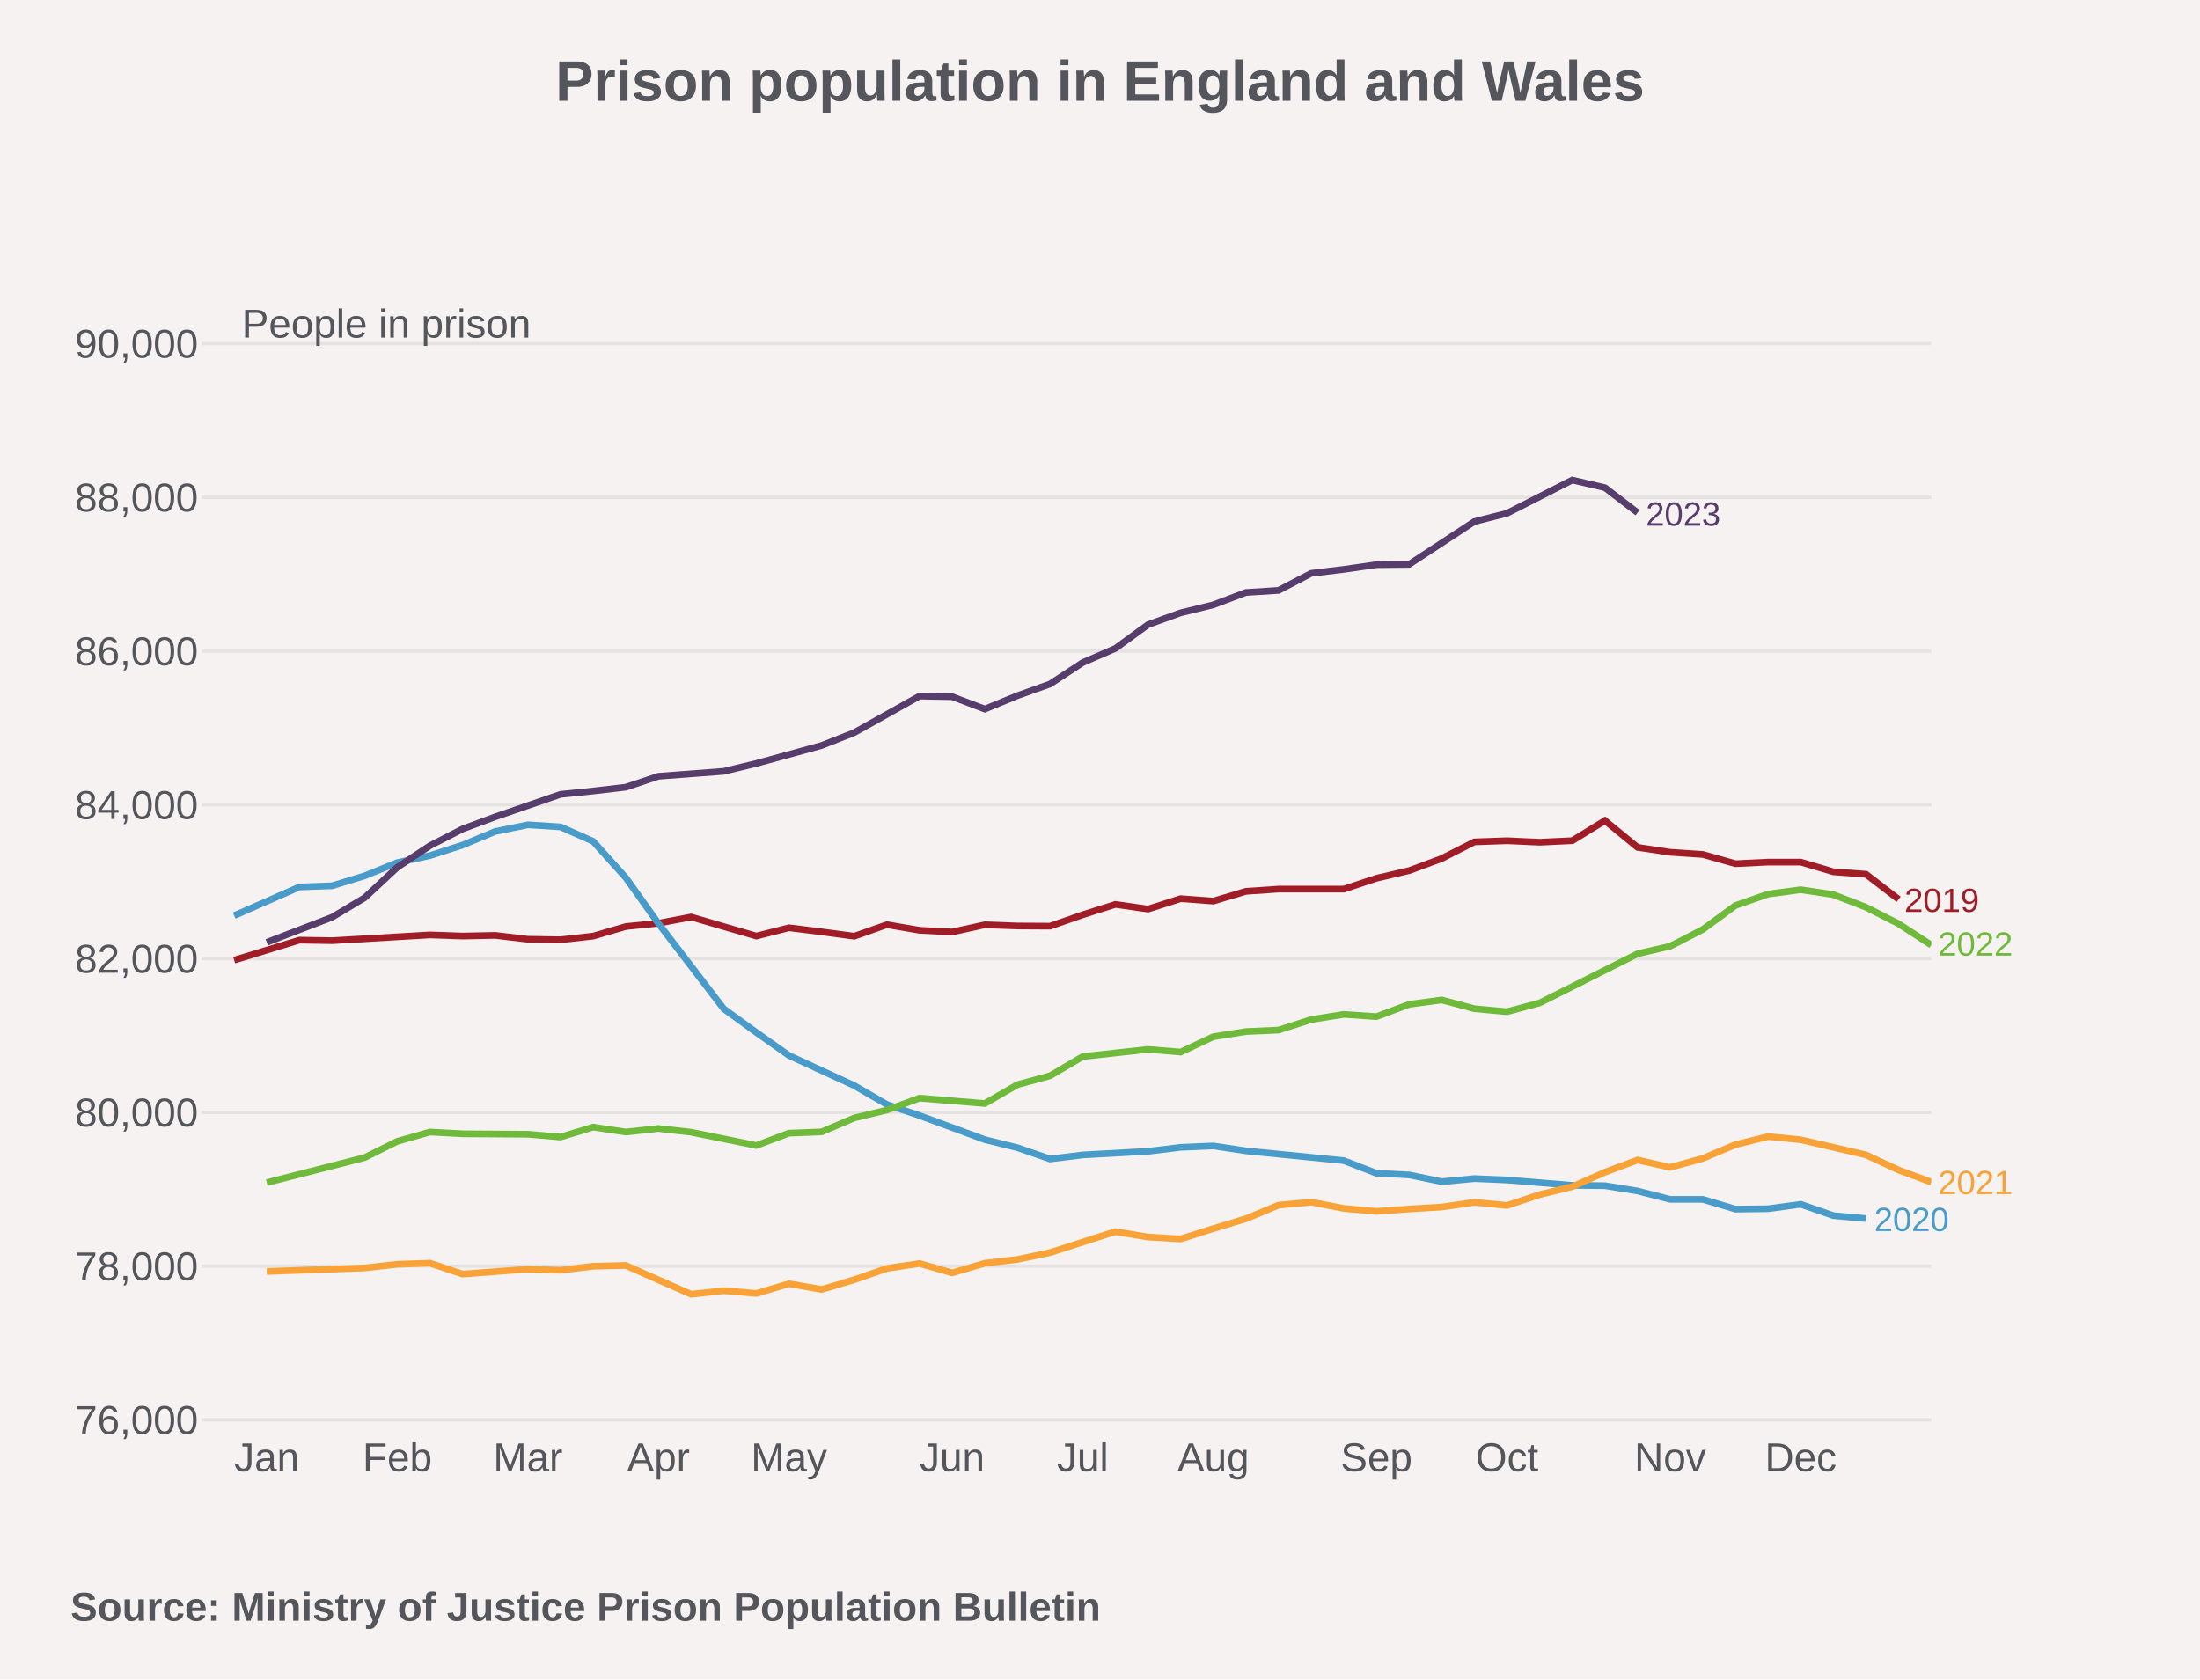
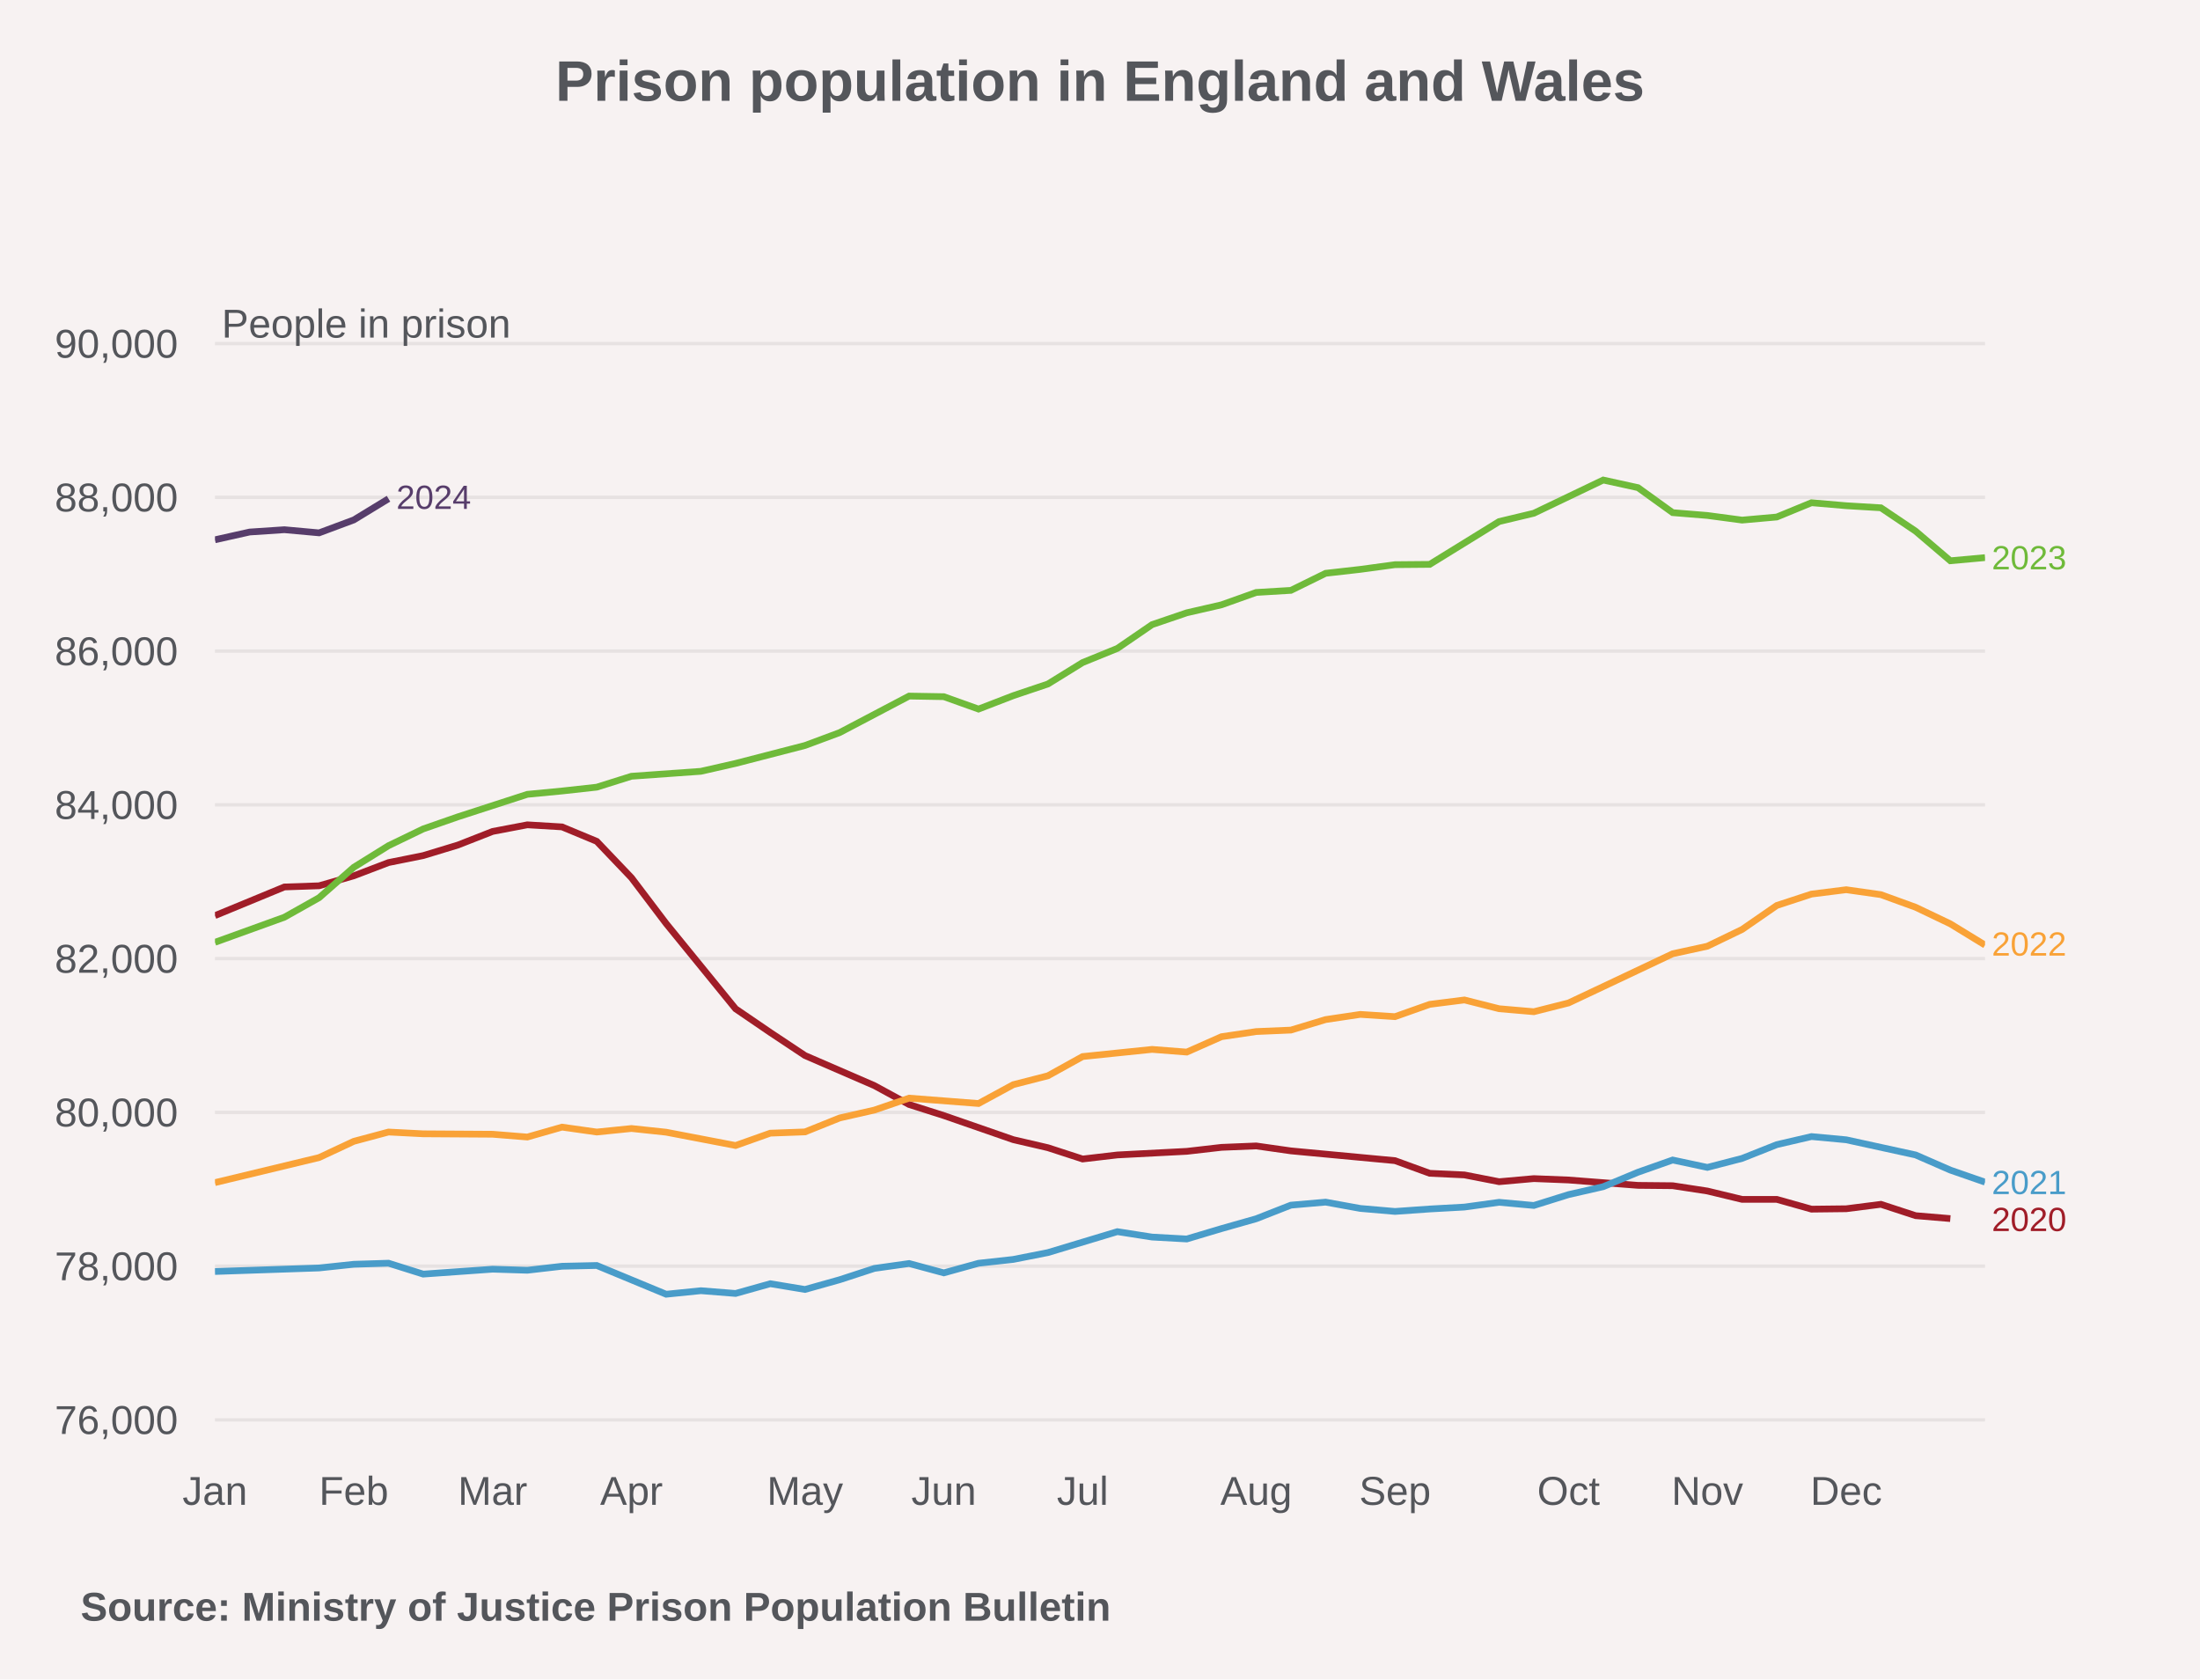
<svg xmlns="http://www.w3.org/2000/svg" class="main-svg" width="655" height="500" style="" viewBox="0 0 655 500">
  <rect x="0" y="0" width="655" height="500" style="fill: rgb(247, 242, 242); fill-opacity: 1;" />
-   <defs id="defs-594f9e">
+   <defs id="defs-e47fb9">
    <g class="clips">
-       <clipPath id="clip594f9exyplot" class="plotclip">
-         <rect width="515" height="325" />
-       </clipPath>
-       <clipPath class="axesclip" id="clip594f9ex">
-         <rect x="60" y="0" width="515" height="500" />
-       </clipPath>
-       <clipPath class="axesclip" id="clip594f9ey">
+       <clipPath id="clipe47fb9xyplot" class="plotclip">
+         <rect width="527" height="325" />
+       </clipPath>
+       <clipPath class="axesclip" id="clipe47fb9x">
+         <rect x="64" y="0" width="527" height="500" />
+       </clipPath>
+       <clipPath class="axesclip" id="clipe47fb9y">
        <rect x="0" y="100" width="655" height="325" />
      </clipPath>
-       <clipPath class="axesclip" id="clip594f9exy">
-         <rect x="60" y="100" width="515" height="325" />
+       <clipPath class="axesclip" id="clipe47fb9xy">
+         <rect x="64" y="100" width="527" height="325" />
      </clipPath>
    </g>
    <g class="gradients" />
    <g class="patterns" />
  </defs>
  <g class="bglayer" />
  <g class="layer-below">
    <g class="imagelayer" />
    <g class="shapelayer" />
  </g>
  <g class="cartesianlayer">
    <g class="subplot xy">
      <g class="layer-subplot">
        <g class="shapelayer" />
        <g class="imagelayer" />
      </g>
      <g class="minor-gridlayer">
        <g class="x" />
        <g class="y" />
      </g>
      <g class="gridlayer">
        <g class="x" />
        <g class="y">
-           <path class="ygrid crisp" transform="translate(0,422.71)" d="M60,0h515" style="stroke: rgb(231, 226, 226); stroke-opacity: 1; stroke-width: 1px;" />
-           <path class="ygrid crisp" transform="translate(0,376.94)" d="M60,0h515" style="stroke: rgb(231, 226, 226); stroke-opacity: 1; stroke-width: 1px;" />
-           <path class="ygrid crisp" transform="translate(0,331.16)" d="M60,0h515" style="stroke: rgb(231, 226, 226); stroke-opacity: 1; stroke-width: 1px;" />
-           <path class="ygrid crisp" transform="translate(0,285.39)" d="M60,0h515" style="stroke: rgb(231, 226, 226); stroke-opacity: 1; stroke-width: 1px;" />
-           <path class="ygrid crisp" transform="translate(0,239.61)" d="M60,0h515" style="stroke: rgb(231, 226, 226); stroke-opacity: 1; stroke-width: 1px;" />
-           <path class="ygrid crisp" transform="translate(0,193.84)" d="M60,0h515" style="stroke: rgb(231, 226, 226); stroke-opacity: 1; stroke-width: 1px;" />
-           <path class="ygrid crisp" transform="translate(0,148.06)" d="M60,0h515" style="stroke: rgb(231, 226, 226); stroke-opacity: 1; stroke-width: 1px;" />
-           <path class="ygrid crisp" transform="translate(0,102.29)" d="M60,0h515" style="stroke: rgb(231, 226, 226); stroke-opacity: 1; stroke-width: 1px;" />
+           <path class="ygrid crisp" transform="translate(0,422.71)" d="M64,0h527" style="stroke: rgb(231, 226, 226); stroke-opacity: 1; stroke-width: 1px;" />
+           <path class="ygrid crisp" transform="translate(0,376.94)" d="M64,0h527" style="stroke: rgb(231, 226, 226); stroke-opacity: 1; stroke-width: 1px;" />
+           <path class="ygrid crisp" transform="translate(0,331.16)" d="M64,0h527" style="stroke: rgb(231, 226, 226); stroke-opacity: 1; stroke-width: 1px;" />
+           <path class="ygrid crisp" transform="translate(0,285.39)" d="M64,0h527" style="stroke: rgb(231, 226, 226); stroke-opacity: 1; stroke-width: 1px;" />
+           <path class="ygrid crisp" transform="translate(0,239.61)" d="M64,0h527" style="stroke: rgb(231, 226, 226); stroke-opacity: 1; stroke-width: 1px;" />
+           <path class="ygrid crisp" transform="translate(0,193.84)" d="M64,0h527" style="stroke: rgb(231, 226, 226); stroke-opacity: 1; stroke-width: 1px;" />
+           <path class="ygrid crisp" transform="translate(0,148.06)" d="M64,0h527" style="stroke: rgb(231, 226, 226); stroke-opacity: 1; stroke-width: 1px;" />
+           <path class="ygrid crisp" transform="translate(0,102.29)" d="M64,0h527" style="stroke: rgb(231, 226, 226); stroke-opacity: 1; stroke-width: 1px;" />
        </g>
      </g>
      <g class="zerolinelayer" />
      <path class="xlines-below" />
      <path class="ylines-below" />
      <g class="overlines-below" />
      <g class="xaxislayer-below" />
      <g class="yaxislayer-below" />
      <g class="overaxes-below" />
-       <g class="plot" transform="translate(60,100)" clip-path="url(#clip594f9exyplot)">
+       <g class="plot" transform="translate(64,100)" clip-path="url(#clipe47fb9xyplot)">
        <g class="scatterlayer mlayer">
-           <g class="trace scatter tracebe5177" style="stroke-miterlimit: 2; opacity: 1;">
-             <g class="fills" />
-             <g class="errorbars" />
-             <g class="lines">
-               <path class="js-line" d="M9.72,185.85L29.15,179.89L38.87,180.05L68.02,178.34L77.74,178.68L87.45,178.48L97.17,179.64L106.89,179.78L116.6,178.7L126.32,175.84L136.04,174.86L145.75,173.01L165.19,178.68L174.91,176.21L184.62,177.42L194.34,178.73L204.06,175.29L213.77,176.96L223.49,177.47L233.21,175.32L242.92,175.68L252.64,175.73L262.36,172.34L272.08,169.25L281.79,170.65L291.51,167.54L301.23,168.27L310.94,165.36L320.66,164.7L340.09,164.7L349.81,161.47L359.53,159.2L369.25,155.59L378.96,150.64L388.68,150.3L398.4,150.74L408.11,150.28L417.83,144.3L427.55,152.27L437.26,153.73L446.98,154.38L456.7,157.14L466.42,156.66L476.13,156.66L485.85,159.55L495.57,160.28L505.28,167.74" style="vector-effect: non-scaling-stroke; fill: none; stroke: rgb(160, 29, 40); stroke-opacity: 1; stroke-width: 2px; opacity: 1;" />
-             </g>
-             <g class="points" />
-             <g class="text" />
-           </g>
-           <g class="trace scatter trace09ba81" style="stroke-miterlimit: 2; opacity: 1;">
-             <g class="fills" />
-             <g class="errorbars" />
-             <g class="lines">
-               <path class="js-line" d="M9.72,172.59L29.15,164.06L38.87,163.71L48.58,160.74L58.3,156.8L68.02,154.72L77.74,151.58L87.45,147.53L97.17,145.56L106.89,146.18L116.6,150.48L126.32,161.31L136.04,174.95L155.47,200.33L165.19,207.38L174.91,214.25L194.34,223.2L204.06,228.83L213.77,232.12L233.21,239.29L242.92,241.69L252.64,245.05L262.36,243.84L281.79,242.77L291.51,241.58L301.23,241.16L310.94,242.63L340.09,245.54L349.81,249.31L359.53,249.79L369.25,251.81L378.96,250.89L388.68,251.3L408.11,252.9L417.83,253L427.55,254.58L437.26,257.07L446.98,257.07L456.7,259.98L466.42,259.86L476.13,258.54L485.85,261.92L495.57,262.79" style="vector-effect: non-scaling-stroke; fill: none; stroke: rgb(73, 156, 201); stroke-opacity: 1; stroke-width: 2px; opacity: 1;" />
-             </g>
-             <g class="points" />
-             <g class="text" />
-           </g>
-           <g class="trace scatter tracee37017" style="stroke-miterlimit: 2; opacity: 1;">
-             <g class="fills" />
-             <g class="errorbars" />
-             <g class="lines">
-               <path class="js-line" d="M19.43,278.54L48.58,277.49L58.3,276.39L68.02,276.07L77.74,279.32L97.17,277.85L106.89,278.17L116.6,276.98L126.32,276.75L145.75,285.31L155.47,284.26L165.19,285.08L174.91,282.18L184.62,283.89L194.34,280.99L204.06,277.62L213.77,276.16L223.49,278.95L233.21,276.09L242.92,274.95L252.64,272.91L272.08,266.68L281.79,268.29L291.51,268.86L301.23,265.77L310.94,262.84L320.66,258.79L330.38,257.89L340.09,259.77L349.81,260.66L359.53,259.93L369.25,259.36L378.96,257.94L388.68,258.88L398.4,255.65L408.11,253.29L417.83,248.99L427.55,245.35L437.26,247.55L446.98,244.87L456.7,240.77L466.42,238.37L476.13,239.33L495.57,243.84L505.28,248.35L515,251.94" style="vector-effect: non-scaling-stroke; fill: none; stroke: rgb(249, 162, 55); stroke-opacity: 1; stroke-width: 2px; opacity: 1;" />
-             </g>
-             <g class="points" />
-             <g class="text" />
-           </g>
-           <g class="trace scatter tracef91785" style="stroke-miterlimit: 2; opacity: 1;">
-             <g class="fills" />
-             <g class="errorbars" />
-             <g class="lines">
-               <path class="js-line" d="M19.43,252.08L48.58,244.62L58.3,239.79L68.02,237.02L77.74,237.55L97.17,237.68L106.89,238.51L116.6,235.56L126.32,237.02L136.04,235.97L145.75,237.07L165.19,241.03L174.91,237.36L184.62,236.98L194.34,232.83L204.06,230.48L213.77,226.93L233.21,228.53L242.92,222.92L252.64,220.27L262.36,214.55L281.79,212.42L291.51,213.22L301.23,208.64L310.94,207.11L320.66,206.67L330.38,203.54L340.09,202L349.81,202.67L359.53,199.01L369.25,197.7L378.96,200.31L388.68,201.2L398.4,198.59L408.11,193.72L427.55,183.95L437.26,181.7L446.98,176.71L456.7,169.57L466.42,166.18L476.13,164.88L485.85,166.35L495.57,170.1L505.28,175.04L515,181.36" style="vector-effect: non-scaling-stroke; fill: none; stroke: rgb(111, 186, 58); stroke-opacity: 1; stroke-width: 2px; opacity: 1;" />
-             </g>
-             <g class="points" />
-             <g class="text" />
-           </g>
-           <g class="trace scatter trace702355" style="stroke-miterlimit: 2; opacity: 1;">
-             <g class="fills" />
-             <g class="errorbars" />
-             <g class="lines">
-               <path class="js-line" d="M19.43,180.54L38.87,173.07L48.58,167.26L58.3,158.2L68.02,151.77L77.74,146.78L87.45,143.18L106.89,136.48L116.6,135.49L126.32,134.35L136.04,131.1L155.47,129.63L165.19,127.28L184.62,121.94L194.34,118.1L213.77,107.23L223.49,107.41L233.21,111.1L242.92,107.11L252.64,103.63L262.36,97.25L272.08,93.04L281.79,85.96L291.51,82.44L301.23,80.06L310.94,76.38L320.66,75.76L330.38,70.68L340.09,69.51L349.81,68.11L359.53,68.02L378.96,55.27L388.68,52.8L408.11,42.91L417.83,45.18L427.55,52.62" style="vector-effect: non-scaling-stroke; fill: none; stroke: rgb(87, 61, 107); stroke-opacity: 1; stroke-width: 2px; opacity: 1;" />
+           <g class="trace scatter trace3de5d0" style="stroke-miterlimit: 2; opacity: 1;">
+             <g class="fills" />
+             <g class="errorbars" />
+             <g class="lines">
+               <path class="js-line" d="M0,172.59L20.67,164.06L31,163.71L41.33,160.74L51.67,156.8L62,154.72L72.33,151.58L82.67,147.53L93,145.56L103.33,146.18L113.67,150.48L124,161.31L134.33,174.95L155,200.33L165.33,207.38L175.67,214.25L196.33,223.2L206.67,228.83L217,232.12L237.67,239.29L248,241.69L258.33,245.05L268.67,243.84L289.33,242.77L299.67,241.58L310,241.16L320.33,242.63L351.33,245.54L361.67,249.31L372,249.79L382.33,251.81L392.67,250.89L403,251.3L423.67,252.9L434,253L444.33,254.58L454.67,257.07L465,257.07L475.33,259.98L485.67,259.86L496,258.54L506.33,261.92L516.67,262.79" style="vector-effect: non-scaling-stroke; fill: none; stroke: rgb(160, 29, 40); stroke-opacity: 1; stroke-width: 2px; opacity: 1;" />
+             </g>
+             <g class="points" />
+             <g class="text" />
+           </g>
+           <g class="trace scatter trace2beb12" style="stroke-miterlimit: 2; opacity: 1;">
+             <g class="fills" />
+             <g class="errorbars" />
+             <g class="lines">
+               <path class="js-line" d="M0,278.54L31,277.49L41.33,276.39L51.67,276.07L62,279.32L82.67,277.85L93,278.17L103.33,276.98L113.67,276.75L134.33,285.31L144.67,284.26L155,285.08L165.33,282.18L175.67,283.89L186,280.99L196.33,277.62L206.67,276.16L217,278.95L227.33,276.09L237.67,274.95L248,272.91L268.67,266.68L279,268.29L289.33,268.86L299.67,265.77L310,262.84L320.33,258.79L330.67,257.89L341,259.77L351.33,260.66L361.67,259.93L372,259.36L382.33,257.94L392.67,258.88L403,255.65L413.33,253.29L423.67,248.99L434,245.35L444.33,247.55L454.67,244.87L465,240.77L475.33,238.37L485.67,239.33L506.33,243.84L516.67,248.35L527,251.94" style="vector-effect: non-scaling-stroke; fill: none; stroke: rgb(73, 156, 201); stroke-opacity: 1; stroke-width: 2px; opacity: 1;" />
+             </g>
+             <g class="points" />
+             <g class="text" />
+           </g>
+           <g class="trace scatter tracef90c4a" style="stroke-miterlimit: 2; opacity: 1;">
+             <g class="fills" />
+             <g class="errorbars" />
+             <g class="lines">
+               <path class="js-line" d="M0,252.08L31,244.62L41.33,239.79L51.67,237.02L62,237.55L82.67,237.68L93,238.51L103.33,235.56L113.67,237.02L124,235.97L134.33,237.07L155,241.03L165.33,237.36L175.67,236.98L186,232.83L196.33,230.48L206.67,226.93L227.33,228.53L237.67,222.92L248,220.27L258.33,214.55L279,212.42L289.33,213.22L299.67,208.64L310,207.11L320.33,206.67L330.67,203.54L341,202L351.33,202.67L361.67,199.01L372,197.7L382.33,200.31L392.67,201.2L403,198.59L413.33,193.72L434,183.95L444.33,181.7L454.67,176.71L465,169.57L475.33,166.18L485.67,164.88L496,166.35L506.33,170.1L516.67,175.04L527,181.36" style="vector-effect: non-scaling-stroke; fill: none; stroke: rgb(249, 162, 55); stroke-opacity: 1; stroke-width: 2px; opacity: 1;" />
+             </g>
+             <g class="points" />
+             <g class="text" />
+           </g>
+           <g class="trace scatter trace0d9418" style="stroke-miterlimit: 2; opacity: 1;">
+             <g class="fills" />
+             <g class="errorbars" />
+             <g class="lines">
+               <path class="js-line" d="M0,180.54L20.67,173.07L31,167.26L41.33,158.2L51.67,151.77L62,146.78L72.33,143.18L93,136.48L103.33,135.49L113.67,134.35L124,131.1L144.67,129.63L155,127.28L175.67,121.94L186,118.1L206.67,107.23L217,107.41L227.33,111.1L237.67,107.11L248,103.63L258.33,97.25L268.67,93.04L279,85.96L289.33,82.44L299.67,80.06L310,76.38L320.33,75.76L330.67,70.68L341,69.51L351.33,68.11L361.67,68.02L382.33,55.27L392.67,52.8L413.33,42.91L423.67,45.18L434,52.62L444.33,53.46L454.67,54.84L465,53.92L475.33,49.67L485.67,50.56L496,51.18L506.33,58.13L516.67,66.95L527,66.01" style="vector-effect: non-scaling-stroke; fill: none; stroke: rgb(111, 186, 58); stroke-opacity: 1; stroke-width: 2px; opacity: 1;" />
+             </g>
+             <g class="points" />
+             <g class="text" />
+           </g>
+           <g class="trace scatter trace6c47c8" style="stroke-miterlimit: 2; opacity: 1;">
+             <g class="fills" />
+             <g class="errorbars" />
+             <g class="lines">
+               <path class="js-line" d="M0,60.7L10.33,58.39L20.67,57.7L31,58.64L41.33,54.79L51.67,48.48" style="vector-effect: non-scaling-stroke; fill: none; stroke: rgb(87, 61, 107); stroke-opacity: 1; stroke-width: 2px; opacity: 1;" />
            </g>
            <g class="points" />
            <g class="text" />
          </g>
        </g>
      </g>
      <g class="overplot" />
      <path class="xlines-above crisp" d="M0,0" style="fill: none;" />
      <path class="ylines-above crisp" d="M0,0" style="fill: none;" />
      <g class="overlines-above" />
      <g class="xaxislayer-above">
        <g class="xtick">
-           <text text-anchor="middle" x="0" y="438" transform="translate(79.43,0)" style="font-family: 'Helvetica Neue', Arial; font-size: 12px; fill: rgb(84, 86, 91); fill-opacity: 1; white-space: pre; opacity: 1;">Jan</text>
-         </g>
-         <g class="xtick">
-           <text text-anchor="middle" x="0" y="438" transform="translate(118.3,0)" style="font-family: 'Helvetica Neue', Arial; font-size: 12px; fill: rgb(84, 86, 91); fill-opacity: 1; white-space: pre; opacity: 1;">Feb</text>
-         </g>
-         <g class="xtick">
-           <text text-anchor="middle" x="0" y="438" transform="translate(157.17,0)" style="font-family: 'Helvetica Neue', Arial; font-size: 12px; fill: rgb(84, 86, 91); fill-opacity: 1; white-space: pre; opacity: 1;">Mar</text>
-         </g>
-         <g class="xtick">
-           <text text-anchor="middle" x="0" y="438" transform="translate(196.04,0)" style="font-family: 'Helvetica Neue', Arial; font-size: 12px; fill: rgb(84, 86, 91); fill-opacity: 1; white-space: pre; opacity: 1;">Apr</text>
-         </g>
-         <g class="xtick">
-           <text text-anchor="middle" x="0" y="438" transform="translate(234.91,0)" style="font-family: 'Helvetica Neue', Arial; font-size: 12px; fill: rgb(84, 86, 91); fill-opacity: 1; white-space: pre; opacity: 1;">May</text>
-         </g>
-         <g class="xtick">
-           <text text-anchor="middle" x="0" y="438" transform="translate(283.49,0)" style="font-family: 'Helvetica Neue', Arial; font-size: 12px; fill: rgb(84, 86, 91); fill-opacity: 1; white-space: pre; opacity: 1;">Jun</text>
-         </g>
-         <g class="xtick">
-           <text text-anchor="middle" x="0" y="438" transform="translate(322.36,0)" style="font-family: 'Helvetica Neue', Arial; font-size: 12px; fill: rgb(84, 86, 91); fill-opacity: 1; white-space: pre; opacity: 1;">Jul</text>
-         </g>
-         <g class="xtick">
-           <text text-anchor="middle" x="0" y="438" transform="translate(361.23,0)" style="font-family: 'Helvetica Neue', Arial; font-size: 12px; fill: rgb(84, 86, 91); fill-opacity: 1; white-space: pre; opacity: 1;">Aug</text>
-         </g>
-         <g class="xtick">
-           <text text-anchor="middle" x="0" y="438" transform="translate(409.81,0)" style="font-family: 'Helvetica Neue', Arial; font-size: 12px; fill: rgb(84, 86, 91); fill-opacity: 1; white-space: pre; opacity: 1;">Sep</text>
-         </g>
-         <g class="xtick">
-           <text text-anchor="middle" x="0" y="438" transform="translate(448.68,0)" style="font-family: 'Helvetica Neue', Arial; font-size: 12px; fill: rgb(84, 86, 91); fill-opacity: 1; white-space: pre; opacity: 1;">Oct</text>
-         </g>
-         <g class="xtick">
-           <text text-anchor="middle" x="0" y="438" transform="translate(497.26,0)" style="font-family: 'Helvetica Neue', Arial; font-size: 12px; fill: rgb(84, 86, 91); fill-opacity: 1; white-space: pre; opacity: 1;">Nov</text>
-         </g>
-         <g class="xtick">
-           <text text-anchor="middle" x="0" y="438" transform="translate(536.13,0)" style="font-family: 'Helvetica Neue', Arial; font-size: 12px; fill: rgb(84, 86, 91); fill-opacity: 1; white-space: pre; opacity: 1;">Dec</text>
+           <text text-anchor="middle" x="0" y="448" transform="translate(64,0)" style="font-family: 'Helvetica Neue', Arial; font-size: 12px; fill: rgb(84, 86, 91); fill-opacity: 1; white-space: pre; opacity: 1;">Jan</text>
+         </g>
+         <g class="xtick">
+           <text text-anchor="middle" x="0" y="448" style="font-family: 'Helvetica Neue', Arial; font-size: 12px; fill: rgb(84, 86, 91); fill-opacity: 1; white-space: pre; opacity: 1;" transform="translate(105.33,0)">Feb</text>
+         </g>
+         <g class="xtick">
+           <text text-anchor="middle" x="0" y="448" style="font-family: 'Helvetica Neue', Arial; font-size: 12px; fill: rgb(84, 86, 91); fill-opacity: 1; white-space: pre; opacity: 1;" transform="translate(146.67,0)">Mar</text>
+         </g>
+         <g class="xtick">
+           <text text-anchor="middle" x="0" y="448" style="font-family: 'Helvetica Neue', Arial; font-size: 12px; fill: rgb(84, 86, 91); fill-opacity: 1; white-space: pre; opacity: 1;" transform="translate(188,0)">Apr</text>
+         </g>
+         <g class="xtick">
+           <text text-anchor="middle" x="0" y="448" style="font-family: 'Helvetica Neue', Arial; font-size: 12px; fill: rgb(84, 86, 91); fill-opacity: 1; white-space: pre; opacity: 1;" transform="translate(239.67,0)">May</text>
+         </g>
+         <g class="xtick">
+           <text text-anchor="middle" x="0" y="448" style="font-family: 'Helvetica Neue', Arial; font-size: 12px; fill: rgb(84, 86, 91); fill-opacity: 1; white-space: pre; opacity: 1;" transform="translate(281,0)">Jun</text>
+         </g>
+         <g class="xtick">
+           <text text-anchor="middle" x="0" y="448" style="font-family: 'Helvetica Neue', Arial; font-size: 12px; fill: rgb(84, 86, 91); fill-opacity: 1; white-space: pre; opacity: 1;" transform="translate(322.33,0)">Jul</text>
+         </g>
+         <g class="xtick">
+           <text text-anchor="middle" x="0" y="448" style="font-family: 'Helvetica Neue', Arial; font-size: 12px; fill: rgb(84, 86, 91); fill-opacity: 1; white-space: pre; opacity: 1;" transform="translate(374,0)">Aug</text>
+         </g>
+         <g class="xtick">
+           <text text-anchor="middle" x="0" y="448" style="font-family: 'Helvetica Neue', Arial; font-size: 12px; fill: rgb(84, 86, 91); fill-opacity: 1; white-space: pre; opacity: 1;" transform="translate(415.33,0)">Sep</text>
+         </g>
+         <g class="xtick">
+           <text text-anchor="middle" x="0" y="448" style="font-family: 'Helvetica Neue', Arial; font-size: 12px; fill: rgb(84, 86, 91); fill-opacity: 1; white-space: pre; opacity: 1;" transform="translate(467,0)">Oct</text>
+         </g>
+         <g class="xtick">
+           <text text-anchor="middle" x="0" y="448" style="font-family: 'Helvetica Neue', Arial; font-size: 12px; fill: rgb(84, 86, 91); fill-opacity: 1; white-space: pre; opacity: 1;" transform="translate(508.33,0)">Nov</text>
+         </g>
+         <g class="xtick">
+           <text text-anchor="middle" x="0" y="448" style="font-family: 'Helvetica Neue', Arial; font-size: 12px; fill: rgb(84, 86, 91); fill-opacity: 1; white-space: pre; opacity: 1;" transform="translate(549.67,0)">Dec</text>
        </g>
      </g>
      <g class="yaxislayer-above">
        <g class="ytick">
-           <text text-anchor="end" x="59" y="4.2" transform="translate(0,422.71)" style="font-family: 'Helvetica Neue', Arial; font-size: 12px; fill: rgb(84, 86, 91); fill-opacity: 1; white-space: pre; opacity: 1;">76,000</text>
-         </g>
-         <g class="ytick">
-           <text text-anchor="end" x="59" y="4.2" style="font-family: 'Helvetica Neue', Arial; font-size: 12px; fill: rgb(84, 86, 91); fill-opacity: 1; white-space: pre; opacity: 1;" transform="translate(0,376.94)">78,000</text>
-         </g>
-         <g class="ytick">
-           <text text-anchor="end" x="59" y="4.2" style="font-family: 'Helvetica Neue', Arial; font-size: 12px; fill: rgb(84, 86, 91); fill-opacity: 1; white-space: pre; opacity: 1;" transform="translate(0,331.16)">80,000</text>
-         </g>
-         <g class="ytick">
-           <text text-anchor="end" x="59" y="4.2" style="font-family: 'Helvetica Neue', Arial; font-size: 12px; fill: rgb(84, 86, 91); fill-opacity: 1; white-space: pre; opacity: 1;" transform="translate(0,285.39)">82,000</text>
-         </g>
-         <g class="ytick">
-           <text text-anchor="end" x="59" y="4.2" style="font-family: 'Helvetica Neue', Arial; font-size: 12px; fill: rgb(84, 86, 91); fill-opacity: 1; white-space: pre; opacity: 1;" transform="translate(0,239.61)">84,000</text>
-         </g>
-         <g class="ytick">
-           <text text-anchor="end" x="59" y="4.2" style="font-family: 'Helvetica Neue', Arial; font-size: 12px; fill: rgb(84, 86, 91); fill-opacity: 1; white-space: pre; opacity: 1;" transform="translate(0,193.84)">86,000</text>
-         </g>
-         <g class="ytick">
-           <text text-anchor="end" x="59" y="4.2" style="font-family: 'Helvetica Neue', Arial; font-size: 12px; fill: rgb(84, 86, 91); fill-opacity: 1; white-space: pre; opacity: 1;" transform="translate(0,148.06)">88,000</text>
-         </g>
-         <g class="ytick">
-           <text text-anchor="end" x="59" y="4.2" style="font-family: 'Helvetica Neue', Arial; font-size: 12px; fill: rgb(84, 86, 91); fill-opacity: 1; white-space: pre; opacity: 1;" transform="translate(0,102.29)">90,000</text>
+           <text text-anchor="end" x="53" y="4.2" transform="translate(0,422.71)" style="font-family: 'Helvetica Neue', Arial; font-size: 12px; fill: rgb(84, 86, 91); fill-opacity: 1; white-space: pre; opacity: 1;">76,000</text>
+         </g>
+         <g class="ytick">
+           <text text-anchor="end" x="53" y="4.2" style="font-family: 'Helvetica Neue', Arial; font-size: 12px; fill: rgb(84, 86, 91); fill-opacity: 1; white-space: pre; opacity: 1;" transform="translate(0,376.94)">78,000</text>
+         </g>
+         <g class="ytick">
+           <text text-anchor="end" x="53" y="4.2" style="font-family: 'Helvetica Neue', Arial; font-size: 12px; fill: rgb(84, 86, 91); fill-opacity: 1; white-space: pre; opacity: 1;" transform="translate(0,331.16)">80,000</text>
+         </g>
+         <g class="ytick">
+           <text text-anchor="end" x="53" y="4.2" style="font-family: 'Helvetica Neue', Arial; font-size: 12px; fill: rgb(84, 86, 91); fill-opacity: 1; white-space: pre; opacity: 1;" transform="translate(0,285.39)">82,000</text>
+         </g>
+         <g class="ytick">
+           <text text-anchor="end" x="53" y="4.2" style="font-family: 'Helvetica Neue', Arial; font-size: 12px; fill: rgb(84, 86, 91); fill-opacity: 1; white-space: pre; opacity: 1;" transform="translate(0,239.61)">84,000</text>
+         </g>
+         <g class="ytick">
+           <text text-anchor="end" x="53" y="4.2" style="font-family: 'Helvetica Neue', Arial; font-size: 12px; fill: rgb(84, 86, 91); fill-opacity: 1; white-space: pre; opacity: 1;" transform="translate(0,193.84)">86,000</text>
+         </g>
+         <g class="ytick">
+           <text text-anchor="end" x="53" y="4.2" style="font-family: 'Helvetica Neue', Arial; font-size: 12px; fill: rgb(84, 86, 91); fill-opacity: 1; white-space: pre; opacity: 1;" transform="translate(0,148.06)">88,000</text>
+         </g>
+         <g class="ytick">
+           <text text-anchor="end" x="53" y="4.2" style="font-family: 'Helvetica Neue', Arial; font-size: 12px; fill: rgb(84, 86, 91); fill-opacity: 1; white-space: pre; opacity: 1;" transform="translate(0,102.29)">90,000</text>
        </g>
      </g>
      <g class="overaxes-above" />
    </g>
  </g>
  <g class="polarlayer" />
  <g class="smithlayer" />
  <g class="ternarylayer" />
  <g class="geolayer" />
  <g class="funnelarealayer" />
  <g class="pielayer" />
  <g class="iciclelayer" />
  <g class="treemaplayer" />
  <g class="sunburstlayer" />
  <g class="glimages" />
-   <defs id="topdefs-594f9e">
+   <defs id="topdefs-e47fb9">
    <g class="clips" />
  </defs>
  <g class="layer-above">
    <g class="imagelayer" />
    <g class="shapelayer" />
  </g>
  <g class="infolayer">
    <g class="g-gtitle">
      <text class="gtitle" x="327.5" y="30" text-anchor="middle" dy="0em" style="font-family: 'Helvetica Neue', Arial; font-size: 17px; fill: rgb(84, 86, 91); opacity: 1; font-weight: normal; white-space: pre;">
        <tspan style="font-weight:bold">Prison population in England and Wales</tspan>
      </text>
    </g>
    <g class="g-xtitle" />
    <g class="g-ytitle" />
    <g class="annotation" data-index="0" style="opacity: 1;">
-       <g class="annotation-text-g" transform="rotate(0,578.28,267.74)">
-         <g class="cursor-pointer" transform="translate(565,260)">
-           <rect class="bg" x="0.5" y="0.5" width="25" height="15" style="stroke-width: 1px; stroke: rgb(0, 0, 0); stroke-opacity: 0; fill: rgb(0, 0, 0); fill-opacity: 0;" />
-           <text class="annotation-text" text-anchor="start" x="2" y="11.5" style="font-family: 'Helvetica Neue', Arial; font-size: 10px; fill: rgb(160, 29, 40); fill-opacity: 1; white-space: pre;">2019</text>
+       <g class="annotation-text-g" transform="rotate(0,604,362.79)">
+         <g class="cursor-pointer" transform="translate(591,355)">
+           <rect class="bg" x="0.5" y="0.5" width="25" height="15" style="stroke-width: 1px; stroke: rgb(0, 0, 0); stroke-opacity: 0; fill: rgb(0, 0, 0); fill-opacity: 0;" />
+           <text class="annotation-text" text-anchor="start" x="2" y="11.5" style="font-family: 'Helvetica Neue', Arial; font-size: 10px; fill: rgb(160, 29, 40); fill-opacity: 1; white-space: pre;">2020</text>
        </g>
      </g>
    </g>
    <g class="annotation" data-index="1" style="opacity: 1;">
-       <g class="annotation-text-g" transform="rotate(0,568.57,362.79)">
-         <g class="cursor-pointer" transform="translate(556,355)">
-           <rect class="bg" x="0.5" y="0.5" width="25" height="15" style="stroke-width: 1px; stroke: rgb(0, 0, 0); stroke-opacity: 0; fill: rgb(0, 0, 0); fill-opacity: 0;" />
-           <text class="annotation-text" text-anchor="start" x="2" y="11.5" style="font-family: 'Helvetica Neue', Arial; font-size: 10px; fill: rgb(73, 156, 201); fill-opacity: 1; white-space: pre;">2020</text>
+       <g class="annotation-text-g" transform="rotate(0,604,351.94)">
+         <g class="cursor-pointer" transform="translate(591,344)">
+           <rect class="bg" x="0.5" y="0.5" width="25" height="15" style="stroke-width: 1px; stroke: rgb(0, 0, 0); stroke-opacity: 0; fill: rgb(0, 0, 0); fill-opacity: 0;" />
+           <text class="annotation-text" text-anchor="start" x="2" y="11.5" style="font-family: 'Helvetica Neue', Arial; font-size: 10px; fill: rgb(73, 156, 201); fill-opacity: 1; white-space: pre;">2021</text>
        </g>
      </g>
    </g>
    <g class="annotation" data-index="2" style="opacity: 1;">
-       <g class="annotation-text-g" transform="rotate(0,588,351.94)">
-         <g class="cursor-pointer" transform="translate(575,344)">
-           <rect class="bg" x="0.5" y="0.5" width="25" height="15" style="stroke-width: 1px; stroke: rgb(0, 0, 0); stroke-opacity: 0; fill: rgb(0, 0, 0); fill-opacity: 0;" />
-           <text class="annotation-text" text-anchor="start" x="2" y="11.5" style="font-family: 'Helvetica Neue', Arial; font-size: 10px; fill: rgb(249, 162, 55); fill-opacity: 1; white-space: pre;">2021</text>
+       <g class="annotation-text-g" transform="rotate(0,604,281.36)">
+         <g class="cursor-pointer" transform="translate(591,273)">
+           <rect class="bg" x="0.5" y="0.5" width="25" height="15" style="stroke-width: 1px; stroke: rgb(0, 0, 0); stroke-opacity: 0; fill: rgb(0, 0, 0); fill-opacity: 0;" />
+           <text class="annotation-text" text-anchor="start" x="2" y="11.5" style="font-family: 'Helvetica Neue', Arial; font-size: 10px; fill: rgb(249, 162, 55); fill-opacity: 1; white-space: pre;">2022</text>
        </g>
      </g>
    </g>
    <g class="annotation" data-index="3" style="opacity: 1;">
-       <g class="annotation-text-g" transform="rotate(0,588,281.36)">
-         <g class="cursor-pointer" transform="translate(575,273)">
-           <rect class="bg" x="0.5" y="0.5" width="25" height="15" style="stroke-width: 1px; stroke: rgb(0, 0, 0); stroke-opacity: 0; fill: rgb(0, 0, 0); fill-opacity: 0;" />
-           <text class="annotation-text" text-anchor="start" x="2" y="11.5" style="font-family: 'Helvetica Neue', Arial; font-size: 10px; fill: rgb(111, 186, 58); fill-opacity: 1; white-space: pre;">2022</text>
+       <g class="annotation-text-g" transform="rotate(0,604,166.01)">
+         <g class="cursor-pointer" transform="translate(591,158)">
+           <rect class="bg" x="0.5" y="0.5" width="25" height="15" style="stroke-width: 1px; stroke: rgb(0, 0, 0); stroke-opacity: 0; fill: rgb(0, 0, 0); fill-opacity: 0;" />
+           <text class="annotation-text" text-anchor="start" x="2" y="11.5" style="font-family: 'Helvetica Neue', Arial; font-size: 10px; fill: rgb(111, 186, 58); fill-opacity: 1; white-space: pre;">2023</text>
        </g>
      </g>
    </g>
    <g class="annotation" data-index="4" style="opacity: 1;">
-       <g class="annotation-text-g" transform="rotate(0,500.55,152.62)">
-         <g class="cursor-pointer" transform="translate(488,145)">
-           <rect class="bg" x="0.5" y="0.5" width="25" height="15" style="stroke-width: 1px; stroke: rgb(0, 0, 0); stroke-opacity: 0; fill: rgb(0, 0, 0); fill-opacity: 0;" />
-           <text class="annotation-text" text-anchor="start" x="2" y="11.5" style="font-family: 'Helvetica Neue', Arial; font-size: 10px; fill: rgb(87, 61, 107); fill-opacity: 1; white-space: pre;">2023</text>
+       <g class="annotation-text-g" transform="rotate(0,128.67,148.48)">
+         <g class="cursor-pointer" transform="translate(116,140)">
+           <rect class="bg" x="0.5" y="0.5" width="25" height="15" style="stroke-width: 1px; stroke: rgb(0, 0, 0); stroke-opacity: 0; fill: rgb(0, 0, 0); fill-opacity: 0;" />
+           <text class="annotation-text" text-anchor="start" x="2" y="11.5" style="font-family: 'Helvetica Neue', Arial; font-size: 10px; fill: rgb(87, 61, 107); fill-opacity: 1; white-space: pre;">2024</text>
        </g>
      </g>
    </g>
    <g class="annotation" data-index="5" style="opacity: 1;">
-       <g class="annotation-text-g" transform="rotate(0,172.8,477.75)">
-         <g class="cursor-pointer" transform="translate(19,469)">
+       <g class="annotation-text-g" transform="rotate(0,175.84,477.75)">
+         <g class="cursor-pointer" transform="translate(22,469)">
          <rect class="bg" x="0.5" y="0.5" width="307" height="17" style="stroke-width: 1px; stroke: rgb(0, 0, 0); stroke-opacity: 0; fill: rgb(0, 0, 0); fill-opacity: 0;" />
          <text class="annotation-text" text-anchor="start" x="2" y="13.5" style="font-family: 'Helvetica Neue', Arial; font-size: 12px; fill: rgb(84, 86, 91); fill-opacity: 1; white-space: pre;">
            <tspan style="font-weight:bold">Source: Ministry of Justice Prison Population Bulletin</tspan>
          </text>
        </g>
      </g>
    </g>
    <g class="annotation" data-index="6" style="opacity: 1;">
-       <g class="annotation-text-g" transform="rotate(0,115.22,96)">
-         <g class="cursor-pointer" transform="translate(70,87)">
+       <g class="annotation-text-g" transform="rotate(0,109.5,96)">
+         <g class="cursor-pointer" transform="translate(64,87)">
          <rect class="bg" x="0.5" y="0.5" width="90" height="17" style="stroke-width: 1px; stroke: rgb(0, 0, 0); stroke-opacity: 0; fill: rgb(0, 0, 0); fill-opacity: 0;" />
          <text class="annotation-text" text-anchor="start" x="2" y="13.5" style="font-family: 'Helvetica Neue', Arial; font-size: 12px; fill: rgb(84, 86, 91); fill-opacity: 1; white-space: pre;">People in prison</text>
        </g>
      </g>
    </g>
  </g>
</svg>
